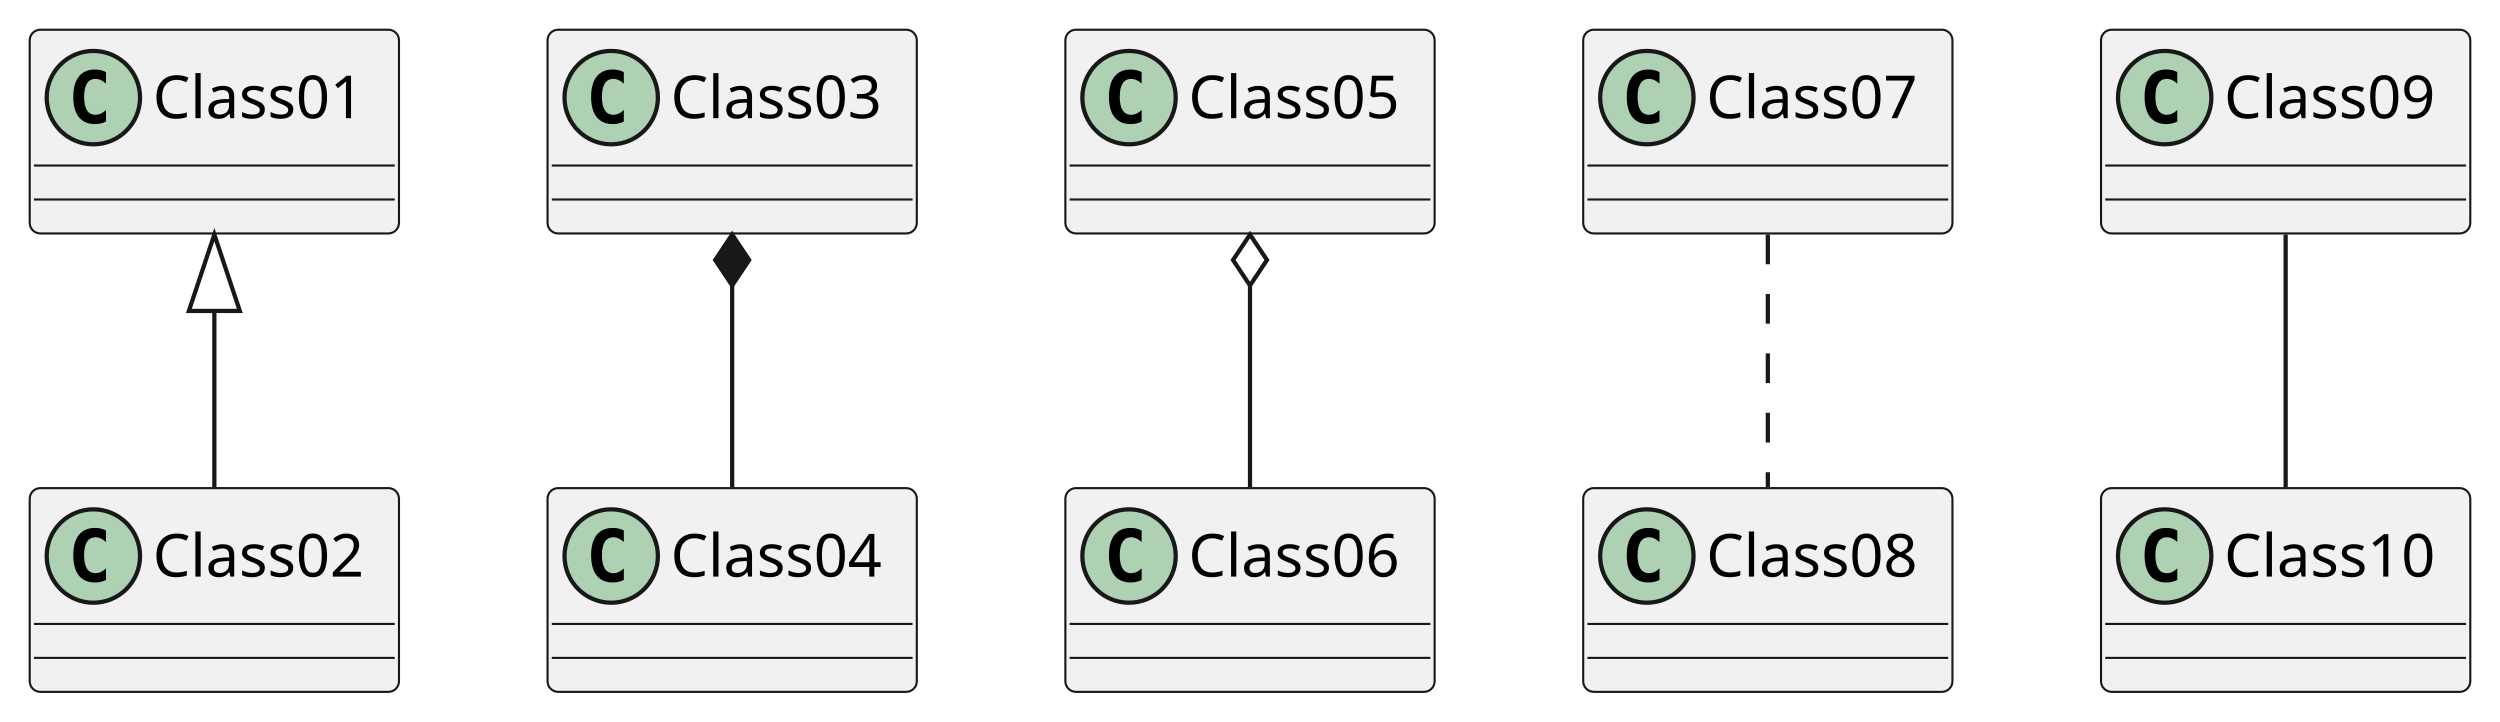
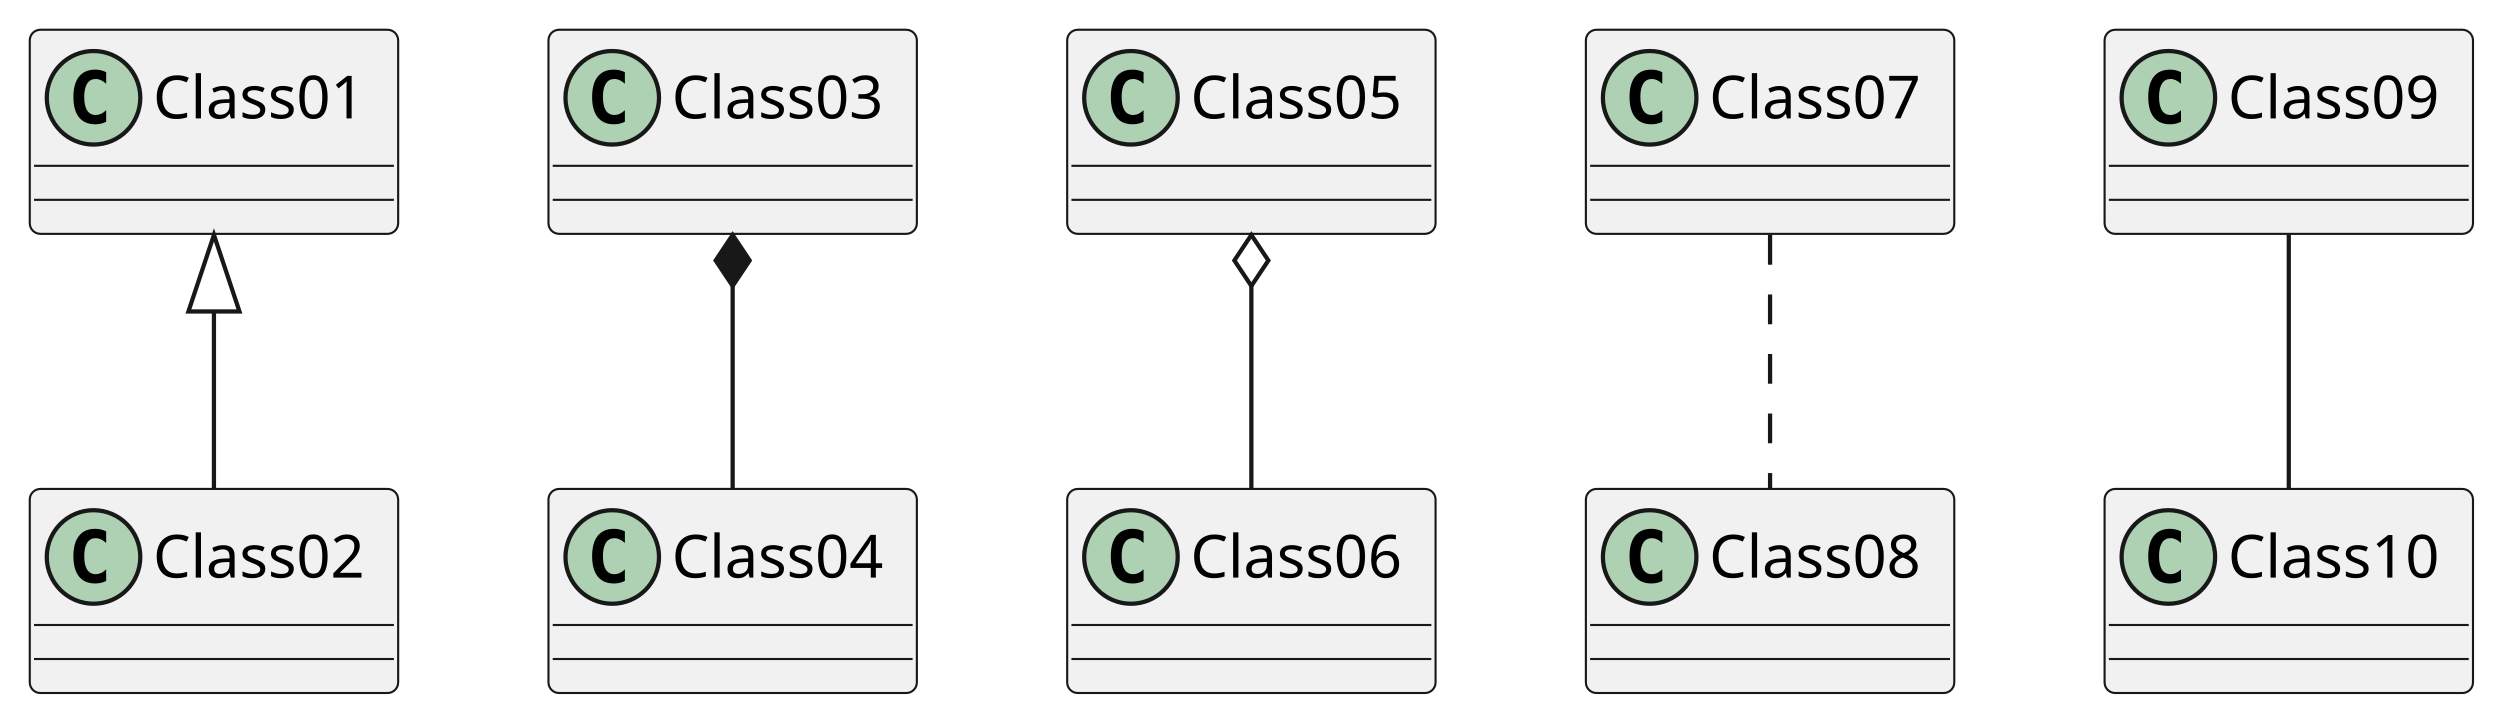
- <svg xmlns="http://www.w3.org/2000/svg" contentStyleType="text/css" height="170px" preserveAspectRatio="none" style="width:589px;height:170px;background:#FFFFFF;" version="1.1" viewBox="0 0 589 170" width="589px" zoomAndPan="magnify">
+ <svg xmlns="http://www.w3.org/2000/svg" contentStyleType="text/css" data-diagram-type="CLASS" height="170px" preserveAspectRatio="none" style="width:588px;height:170px;background:#FFFFFF;" version="1.1" viewBox="0 0 588 170" width="588px" zoomAndPan="magnify">
  <defs />
  <g>
-     <g id="elem_Class01">
-       <rect fill="#F1F1F1" height="48" id="Class01" rx="2.5" ry="2.5" style="stroke:#181818;stroke-width:0.5;" width="87" x="7" y="7" />
-       <ellipse cx="22" cy="23" fill="#ADD1B2" rx="11" ry="11" style="stroke:#181818;stroke-width:1.0;" />
+     <g class="entity" data-entity="Class01" data-source-line="1" data-uid="ent0002" id="entity_Class01">
+       <rect fill="#F1F1F1" height="48" rx="2.5" ry="2.5" style="stroke:#181818;stroke-width:0.5;" width="86.647" x="7" y="7" />
+       <ellipse cx="22" cy="23" fill="#ADD1B2" rx="11" ry="11" style="stroke:#181818;stroke-width:1;" />
      <path d="M24.969,28.641 Q24.391,28.938 23.75,29.078 Q23.109,29.234 22.406,29.234 Q19.906,29.234 18.578,27.594 Q17.266,25.938 17.266,22.812 Q17.266,19.688 18.578,18.031 Q19.906,16.375 22.406,16.375 Q23.109,16.375 23.75,16.531 Q24.406,16.688 24.969,16.984 L24.969,19.703 Q24.344,19.125 23.75,18.859 Q23.156,18.578 22.531,18.578 Q21.188,18.578 20.5,19.656 Q19.812,20.719 19.812,22.812 Q19.812,24.906 20.5,25.984 Q21.188,27.047 22.531,27.047 Q23.156,27.047 23.75,26.781 Q24.344,26.5 24.969,25.922 L24.969,28.641 Z " fill="#000000" />
-       <text fill="#000000" font-family="sans-serif" font-size="14" lengthAdjust="spacing" textLength="55" x="36" y="27.847">Class01</text>
-       <line style="stroke:#181818;stroke-width:0.5;" x1="8" x2="93" y1="39" y2="39" />
-       <line style="stroke:#181818;stroke-width:0.5;" x1="8" x2="93" y1="47" y2="47" />
+       <text fill="#000000" font-family="sans-serif" font-size="14" lengthAdjust="spacing" textLength="54.647" x="36" y="27.847">Class01</text>
+       <line style="stroke:#181818;stroke-width:0.5;" x1="8" x2="92.647" y1="39" y2="39" />
+       <line style="stroke:#181818;stroke-width:0.5;" x1="8" x2="92.647" y1="47" y2="47" />
    </g>
-     <g id="elem_Class02">
-       <rect fill="#F1F1F1" height="48" id="Class02" rx="2.5" ry="2.5" style="stroke:#181818;stroke-width:0.5;" width="87" x="7" y="115" />
-       <ellipse cx="22" cy="131" fill="#ADD1B2" rx="11" ry="11" style="stroke:#181818;stroke-width:1.0;" />
+     <g class="entity" data-entity="Class02" data-source-line="1" data-uid="ent0003" id="entity_Class02">
+       <rect fill="#F1F1F1" height="48" rx="2.5" ry="2.5" style="stroke:#181818;stroke-width:0.5;" width="86.647" x="7" y="115" />
+       <ellipse cx="22" cy="131" fill="#ADD1B2" rx="11" ry="11" style="stroke:#181818;stroke-width:1;" />
      <path d="M24.969,136.641 Q24.391,136.938 23.75,137.078 Q23.109,137.234 22.406,137.234 Q19.906,137.234 18.578,135.594 Q17.266,133.938 17.266,130.812 Q17.266,127.688 18.578,126.031 Q19.906,124.375 22.406,124.375 Q23.109,124.375 23.75,124.531 Q24.406,124.688 24.969,124.984 L24.969,127.703 Q24.344,127.125 23.75,126.859 Q23.156,126.578 22.531,126.578 Q21.188,126.578 20.5,127.656 Q19.812,128.719 19.812,130.812 Q19.812,132.906 20.5,133.984 Q21.188,135.047 22.531,135.047 Q23.156,135.047 23.75,134.781 Q24.344,134.5 24.969,133.922 L24.969,136.641 Z " fill="#000000" />
-       <text fill="#000000" font-family="sans-serif" font-size="14" lengthAdjust="spacing" textLength="55" x="36" y="135.847">Class02</text>
-       <line style="stroke:#181818;stroke-width:0.5;" x1="8" x2="93" y1="147" y2="147" />
-       <line style="stroke:#181818;stroke-width:0.5;" x1="8" x2="93" y1="155" y2="155" />
+       <text fill="#000000" font-family="sans-serif" font-size="14" lengthAdjust="spacing" textLength="54.647" x="36" y="135.847">Class02</text>
+       <line style="stroke:#181818;stroke-width:0.5;" x1="8" x2="92.647" y1="147" y2="147" />
+       <line style="stroke:#181818;stroke-width:0.5;" x1="8" x2="92.647" y1="155" y2="155" />
    </g>
-     <g id="elem_Class03">
-       <rect fill="#F1F1F1" height="48" id="Class03" rx="2.5" ry="2.5" style="stroke:#181818;stroke-width:0.5;" width="87" x="129" y="7" />
-       <ellipse cx="144" cy="23" fill="#ADD1B2" rx="11" ry="11" style="stroke:#181818;stroke-width:1.0;" />
+     <g class="entity" data-entity="Class03" data-source-line="2" data-uid="ent0005" id="entity_Class03">
+       <rect fill="#F1F1F1" height="48" rx="2.5" ry="2.5" style="stroke:#181818;stroke-width:0.5;" width="86.647" x="129" y="7" />
+       <ellipse cx="144" cy="23" fill="#ADD1B2" rx="11" ry="11" style="stroke:#181818;stroke-width:1;" />
      <path d="M146.969,28.641 Q146.391,28.938 145.75,29.078 Q145.109,29.234 144.406,29.234 Q141.906,29.234 140.578,27.594 Q139.266,25.938 139.266,22.812 Q139.266,19.688 140.578,18.031 Q141.906,16.375 144.406,16.375 Q145.109,16.375 145.75,16.531 Q146.406,16.688 146.969,16.984 L146.969,19.703 Q146.344,19.125 145.75,18.859 Q145.156,18.578 144.531,18.578 Q143.188,18.578 142.5,19.656 Q141.812,20.719 141.812,22.812 Q141.812,24.906 142.5,25.984 Q143.188,27.047 144.531,27.047 Q145.156,27.047 145.75,26.781 Q146.344,26.5 146.969,25.922 L146.969,28.641 Z " fill="#000000" />
-       <text fill="#000000" font-family="sans-serif" font-size="14" lengthAdjust="spacing" textLength="55" x="158" y="27.847">Class03</text>
-       <line style="stroke:#181818;stroke-width:0.5;" x1="130" x2="215" y1="39" y2="39" />
-       <line style="stroke:#181818;stroke-width:0.5;" x1="130" x2="215" y1="47" y2="47" />
+       <text fill="#000000" font-family="sans-serif" font-size="14" lengthAdjust="spacing" textLength="54.647" x="158" y="27.847">Class03</text>
+       <line style="stroke:#181818;stroke-width:0.5;" x1="130" x2="214.647" y1="39" y2="39" />
+       <line style="stroke:#181818;stroke-width:0.5;" x1="130" x2="214.647" y1="47" y2="47" />
    </g>
-     <g id="elem_Class04">
-       <rect fill="#F1F1F1" height="48" id="Class04" rx="2.5" ry="2.5" style="stroke:#181818;stroke-width:0.5;" width="87" x="129" y="115" />
-       <ellipse cx="144" cy="131" fill="#ADD1B2" rx="11" ry="11" style="stroke:#181818;stroke-width:1.0;" />
+     <g class="entity" data-entity="Class04" data-source-line="2" data-uid="ent0006" id="entity_Class04">
+       <rect fill="#F1F1F1" height="48" rx="2.5" ry="2.5" style="stroke:#181818;stroke-width:0.5;" width="86.647" x="129" y="115" />
+       <ellipse cx="144" cy="131" fill="#ADD1B2" rx="11" ry="11" style="stroke:#181818;stroke-width:1;" />
      <path d="M146.969,136.641 Q146.391,136.938 145.75,137.078 Q145.109,137.234 144.406,137.234 Q141.906,137.234 140.578,135.594 Q139.266,133.938 139.266,130.812 Q139.266,127.688 140.578,126.031 Q141.906,124.375 144.406,124.375 Q145.109,124.375 145.75,124.531 Q146.406,124.688 146.969,124.984 L146.969,127.703 Q146.344,127.125 145.75,126.859 Q145.156,126.578 144.531,126.578 Q143.188,126.578 142.5,127.656 Q141.812,128.719 141.812,130.812 Q141.812,132.906 142.5,133.984 Q143.188,135.047 144.531,135.047 Q145.156,135.047 145.75,134.781 Q146.344,134.5 146.969,133.922 L146.969,136.641 Z " fill="#000000" />
-       <text fill="#000000" font-family="sans-serif" font-size="14" lengthAdjust="spacing" textLength="55" x="158" y="135.847">Class04</text>
-       <line style="stroke:#181818;stroke-width:0.5;" x1="130" x2="215" y1="147" y2="147" />
-       <line style="stroke:#181818;stroke-width:0.5;" x1="130" x2="215" y1="155" y2="155" />
+       <text fill="#000000" font-family="sans-serif" font-size="14" lengthAdjust="spacing" textLength="54.647" x="158" y="135.847">Class04</text>
+       <line style="stroke:#181818;stroke-width:0.5;" x1="130" x2="214.647" y1="147" y2="147" />
+       <line style="stroke:#181818;stroke-width:0.5;" x1="130" x2="214.647" y1="155" y2="155" />
    </g>
-     <g id="elem_Class05">
-       <rect fill="#F1F1F1" height="48" id="Class05" rx="2.5" ry="2.5" style="stroke:#181818;stroke-width:0.5;" width="87" x="251" y="7" />
-       <ellipse cx="266" cy="23" fill="#ADD1B2" rx="11" ry="11" style="stroke:#181818;stroke-width:1.0;" />
+     <g class="entity" data-entity="Class05" data-source-line="3" data-uid="ent0008" id="entity_Class05">
+       <rect fill="#F1F1F1" height="48" rx="2.5" ry="2.5" style="stroke:#181818;stroke-width:0.5;" width="86.647" x="251" y="7" />
+       <ellipse cx="266" cy="23" fill="#ADD1B2" rx="11" ry="11" style="stroke:#181818;stroke-width:1;" />
      <path d="M268.969,28.641 Q268.391,28.938 267.75,29.078 Q267.109,29.234 266.406,29.234 Q263.906,29.234 262.578,27.594 Q261.266,25.938 261.266,22.812 Q261.266,19.688 262.578,18.031 Q263.906,16.375 266.406,16.375 Q267.109,16.375 267.75,16.531 Q268.406,16.688 268.969,16.984 L268.969,19.703 Q268.344,19.125 267.75,18.859 Q267.156,18.578 266.531,18.578 Q265.188,18.578 264.5,19.656 Q263.812,20.719 263.812,22.812 Q263.812,24.906 264.5,25.984 Q265.188,27.047 266.531,27.047 Q267.156,27.047 267.75,26.781 Q268.344,26.5 268.969,25.922 L268.969,28.641 Z " fill="#000000" />
-       <text fill="#000000" font-family="sans-serif" font-size="14" lengthAdjust="spacing" textLength="55" x="280" y="27.847">Class05</text>
-       <line style="stroke:#181818;stroke-width:0.5;" x1="252" x2="337" y1="39" y2="39" />
-       <line style="stroke:#181818;stroke-width:0.5;" x1="252" x2="337" y1="47" y2="47" />
+       <text fill="#000000" font-family="sans-serif" font-size="14" lengthAdjust="spacing" textLength="54.647" x="280" y="27.847">Class05</text>
+       <line style="stroke:#181818;stroke-width:0.5;" x1="252" x2="336.647" y1="39" y2="39" />
+       <line style="stroke:#181818;stroke-width:0.5;" x1="252" x2="336.647" y1="47" y2="47" />
    </g>
-     <g id="elem_Class06">
-       <rect fill="#F1F1F1" height="48" id="Class06" rx="2.5" ry="2.5" style="stroke:#181818;stroke-width:0.5;" width="87" x="251" y="115" />
-       <ellipse cx="266" cy="131" fill="#ADD1B2" rx="11" ry="11" style="stroke:#181818;stroke-width:1.0;" />
+     <g class="entity" data-entity="Class06" data-source-line="3" data-uid="ent0009" id="entity_Class06">
+       <rect fill="#F1F1F1" height="48" rx="2.5" ry="2.5" style="stroke:#181818;stroke-width:0.5;" width="86.647" x="251" y="115" />
+       <ellipse cx="266" cy="131" fill="#ADD1B2" rx="11" ry="11" style="stroke:#181818;stroke-width:1;" />
      <path d="M268.969,136.641 Q268.391,136.938 267.75,137.078 Q267.109,137.234 266.406,137.234 Q263.906,137.234 262.578,135.594 Q261.266,133.938 261.266,130.812 Q261.266,127.688 262.578,126.031 Q263.906,124.375 266.406,124.375 Q267.109,124.375 267.75,124.531 Q268.406,124.688 268.969,124.984 L268.969,127.703 Q268.344,127.125 267.75,126.859 Q267.156,126.578 266.531,126.578 Q265.188,126.578 264.5,127.656 Q263.812,128.719 263.812,130.812 Q263.812,132.906 264.5,133.984 Q265.188,135.047 266.531,135.047 Q267.156,135.047 267.75,134.781 Q268.344,134.5 268.969,133.922 L268.969,136.641 Z " fill="#000000" />
-       <text fill="#000000" font-family="sans-serif" font-size="14" lengthAdjust="spacing" textLength="55" x="280" y="135.847">Class06</text>
-       <line style="stroke:#181818;stroke-width:0.5;" x1="252" x2="337" y1="147" y2="147" />
-       <line style="stroke:#181818;stroke-width:0.5;" x1="252" x2="337" y1="155" y2="155" />
+       <text fill="#000000" font-family="sans-serif" font-size="14" lengthAdjust="spacing" textLength="54.647" x="280" y="135.847">Class06</text>
+       <line style="stroke:#181818;stroke-width:0.5;" x1="252" x2="336.647" y1="147" y2="147" />
+       <line style="stroke:#181818;stroke-width:0.5;" x1="252" x2="336.647" y1="155" y2="155" />
    </g>
-     <g id="elem_Class07">
-       <rect fill="#F1F1F1" height="48" id="Class07" rx="2.5" ry="2.5" style="stroke:#181818;stroke-width:0.5;" width="87" x="373" y="7" />
-       <ellipse cx="388" cy="23" fill="#ADD1B2" rx="11" ry="11" style="stroke:#181818;stroke-width:1.0;" />
+     <g class="entity" data-entity="Class07" data-source-line="4" data-uid="ent0011" id="entity_Class07">
+       <rect fill="#F1F1F1" height="48" rx="2.5" ry="2.5" style="stroke:#181818;stroke-width:0.5;" width="86.647" x="373" y="7" />
+       <ellipse cx="388" cy="23" fill="#ADD1B2" rx="11" ry="11" style="stroke:#181818;stroke-width:1;" />
      <path d="M390.969,28.641 Q390.391,28.938 389.75,29.078 Q389.109,29.234 388.406,29.234 Q385.906,29.234 384.578,27.594 Q383.266,25.938 383.266,22.812 Q383.266,19.688 384.578,18.031 Q385.906,16.375 388.406,16.375 Q389.109,16.375 389.75,16.531 Q390.406,16.688 390.969,16.984 L390.969,19.703 Q390.344,19.125 389.75,18.859 Q389.156,18.578 388.531,18.578 Q387.188,18.578 386.5,19.656 Q385.812,20.719 385.812,22.812 Q385.812,24.906 386.5,25.984 Q387.188,27.047 388.531,27.047 Q389.156,27.047 389.75,26.781 Q390.344,26.5 390.969,25.922 L390.969,28.641 Z " fill="#000000" />
-       <text fill="#000000" font-family="sans-serif" font-size="14" lengthAdjust="spacing" textLength="55" x="402" y="27.847">Class07</text>
-       <line style="stroke:#181818;stroke-width:0.5;" x1="374" x2="459" y1="39" y2="39" />
-       <line style="stroke:#181818;stroke-width:0.5;" x1="374" x2="459" y1="47" y2="47" />
+       <text fill="#000000" font-family="sans-serif" font-size="14" lengthAdjust="spacing" textLength="54.647" x="402" y="27.847">Class07</text>
+       <line style="stroke:#181818;stroke-width:0.5;" x1="374" x2="458.647" y1="39" y2="39" />
+       <line style="stroke:#181818;stroke-width:0.5;" x1="374" x2="458.647" y1="47" y2="47" />
    </g>
-     <g id="elem_Class08">
-       <rect fill="#F1F1F1" height="48" id="Class08" rx="2.5" ry="2.5" style="stroke:#181818;stroke-width:0.5;" width="87" x="373" y="115" />
-       <ellipse cx="388" cy="131" fill="#ADD1B2" rx="11" ry="11" style="stroke:#181818;stroke-width:1.0;" />
+     <g class="entity" data-entity="Class08" data-source-line="4" data-uid="ent0012" id="entity_Class08">
+       <rect fill="#F1F1F1" height="48" rx="2.5" ry="2.5" style="stroke:#181818;stroke-width:0.5;" width="86.647" x="373" y="115" />
+       <ellipse cx="388" cy="131" fill="#ADD1B2" rx="11" ry="11" style="stroke:#181818;stroke-width:1;" />
      <path d="M390.969,136.641 Q390.391,136.938 389.75,137.078 Q389.109,137.234 388.406,137.234 Q385.906,137.234 384.578,135.594 Q383.266,133.938 383.266,130.812 Q383.266,127.688 384.578,126.031 Q385.906,124.375 388.406,124.375 Q389.109,124.375 389.75,124.531 Q390.406,124.688 390.969,124.984 L390.969,127.703 Q390.344,127.125 389.75,126.859 Q389.156,126.578 388.531,126.578 Q387.188,126.578 386.5,127.656 Q385.812,128.719 385.812,130.812 Q385.812,132.906 386.5,133.984 Q387.188,135.047 388.531,135.047 Q389.156,135.047 389.75,134.781 Q390.344,134.5 390.969,133.922 L390.969,136.641 Z " fill="#000000" />
-       <text fill="#000000" font-family="sans-serif" font-size="14" lengthAdjust="spacing" textLength="55" x="402" y="135.847">Class08</text>
-       <line style="stroke:#181818;stroke-width:0.5;" x1="374" x2="459" y1="147" y2="147" />
-       <line style="stroke:#181818;stroke-width:0.5;" x1="374" x2="459" y1="155" y2="155" />
+       <text fill="#000000" font-family="sans-serif" font-size="14" lengthAdjust="spacing" textLength="54.647" x="402" y="135.847">Class08</text>
+       <line style="stroke:#181818;stroke-width:0.5;" x1="374" x2="458.647" y1="147" y2="147" />
+       <line style="stroke:#181818;stroke-width:0.5;" x1="374" x2="458.647" y1="155" y2="155" />
    </g>
-     <g id="elem_Class09">
-       <rect fill="#F1F1F1" height="48" id="Class09" rx="2.5" ry="2.5" style="stroke:#181818;stroke-width:0.5;" width="87" x="495" y="7" />
-       <ellipse cx="510" cy="23" fill="#ADD1B2" rx="11" ry="11" style="stroke:#181818;stroke-width:1.0;" />
+     <g class="entity" data-entity="Class09" data-source-line="5" data-uid="ent0014" id="entity_Class09">
+       <rect fill="#F1F1F1" height="48" rx="2.5" ry="2.5" style="stroke:#181818;stroke-width:0.5;" width="86.647" x="495" y="7" />
+       <ellipse cx="510" cy="23" fill="#ADD1B2" rx="11" ry="11" style="stroke:#181818;stroke-width:1;" />
      <path d="M512.969,28.641 Q512.391,28.938 511.75,29.078 Q511.109,29.234 510.406,29.234 Q507.906,29.234 506.578,27.594 Q505.266,25.938 505.266,22.812 Q505.266,19.688 506.578,18.031 Q507.906,16.375 510.406,16.375 Q511.109,16.375 511.75,16.531 Q512.406,16.688 512.969,16.984 L512.969,19.703 Q512.344,19.125 511.75,18.859 Q511.156,18.578 510.531,18.578 Q509.188,18.578 508.5,19.656 Q507.812,20.719 507.812,22.812 Q507.812,24.906 508.5,25.984 Q509.188,27.047 510.531,27.047 Q511.156,27.047 511.75,26.781 Q512.344,26.5 512.969,25.922 L512.969,28.641 Z " fill="#000000" />
-       <text fill="#000000" font-family="sans-serif" font-size="14" lengthAdjust="spacing" textLength="55" x="524" y="27.847">Class09</text>
-       <line style="stroke:#181818;stroke-width:0.5;" x1="496" x2="581" y1="39" y2="39" />
-       <line style="stroke:#181818;stroke-width:0.5;" x1="496" x2="581" y1="47" y2="47" />
+       <text fill="#000000" font-family="sans-serif" font-size="14" lengthAdjust="spacing" textLength="54.647" x="524" y="27.847">Class09</text>
+       <line style="stroke:#181818;stroke-width:0.5;" x1="496" x2="580.646" y1="39" y2="39" />
+       <line style="stroke:#181818;stroke-width:0.5;" x1="496" x2="580.646" y1="47" y2="47" />
    </g>
-     <g id="elem_Class10">
-       <rect fill="#F1F1F1" height="48" id="Class10" rx="2.5" ry="2.5" style="stroke:#181818;stroke-width:0.5;" width="87" x="495" y="115" />
-       <ellipse cx="510" cy="131" fill="#ADD1B2" rx="11" ry="11" style="stroke:#181818;stroke-width:1.0;" />
+     <g class="entity" data-entity="Class10" data-source-line="5" data-uid="ent0015" id="entity_Class10">
+       <rect fill="#F1F1F1" height="48" rx="2.5" ry="2.5" style="stroke:#181818;stroke-width:0.5;" width="86.647" x="495" y="115" />
+       <ellipse cx="510" cy="131" fill="#ADD1B2" rx="11" ry="11" style="stroke:#181818;stroke-width:1;" />
      <path d="M512.969,136.641 Q512.391,136.938 511.75,137.078 Q511.109,137.234 510.406,137.234 Q507.906,137.234 506.578,135.594 Q505.266,133.938 505.266,130.812 Q505.266,127.688 506.578,126.031 Q507.906,124.375 510.406,124.375 Q511.109,124.375 511.75,124.531 Q512.406,124.688 512.969,124.984 L512.969,127.703 Q512.344,127.125 511.75,126.859 Q511.156,126.578 510.531,126.578 Q509.188,126.578 508.5,127.656 Q507.812,128.719 507.812,130.812 Q507.812,132.906 508.5,133.984 Q509.188,135.047 510.531,135.047 Q511.156,135.047 511.75,134.781 Q512.344,134.5 512.969,133.922 L512.969,136.641 Z " fill="#000000" />
-       <text fill="#000000" font-family="sans-serif" font-size="14" lengthAdjust="spacing" textLength="55" x="524" y="135.847">Class10</text>
-       <line style="stroke:#181818;stroke-width:0.5;" x1="496" x2="581" y1="147" y2="147" />
-       <line style="stroke:#181818;stroke-width:0.5;" x1="496" x2="581" y1="155" y2="155" />
+       <text fill="#000000" font-family="sans-serif" font-size="14" lengthAdjust="spacing" textLength="54.647" x="524" y="135.847">Class10</text>
+       <line style="stroke:#181818;stroke-width:0.5;" x1="496" x2="580.646" y1="147" y2="147" />
+       <line style="stroke:#181818;stroke-width:0.5;" x1="496" x2="580.646" y1="155" y2="155" />
    </g>
-     <g id="link_Class01_Class02">
-       <path codeLine="1" d="M50.5,73.26 C50.5,90.94 50.5,97.13 50.5,114.79 " fill="none" id="Class01-backto-Class02" style="stroke:#181818;stroke-width:1.0;" />
-       <polygon fill="none" points="50.5,55.26,44.5,73.26,56.5,73.26,50.5,55.26" style="stroke:#181818;stroke-width:1.0;" />
+     <g class="link" data-entity-1="Class01" data-entity-2="Class02" data-source-line="1" data-uid="lnk4" id="link_Class01_Class02">
+       <path codeLine="1" d="M50.32,73.26 C50.32,90.94 50.32,97.13 50.32,114.79" fill="none" id="Class01-backto-Class02" style="stroke:#181818;stroke-width:1;" />
+       <polygon fill="none" points="50.32,55.26,44.32,73.26,56.32,73.26,50.32,55.26" style="stroke:#181818;stroke-width:1;" />
    </g>
-     <g id="link_Class03_Class04">
-       <path codeLine="2" d="M172.5,67.26 C172.5,84.94 172.5,97.13 172.5,114.79 " fill="none" id="Class03-backto-Class04" style="stroke:#181818;stroke-width:1.0;" />
-       <polygon fill="#181818" points="172.5,55.26,168.5,61.26,172.5,67.26,176.5,61.26,172.5,55.26" style="stroke:#181818;stroke-width:1.0;" />
+     <g class="link" data-entity-1="Class03" data-entity-2="Class04" data-source-line="2" data-uid="lnk7" id="link_Class03_Class04">
+       <path codeLine="2" d="M172.32,67.26 C172.32,84.94 172.32,97.13 172.32,114.79" fill="none" id="Class03-backto-Class04" style="stroke:#181818;stroke-width:1;" />
+       <polygon fill="#181818" points="172.32,55.26,168.32,61.26,172.32,67.26,176.32,61.26,172.32,55.26" style="stroke:#181818;stroke-width:1;" />
    </g>
-     <g id="link_Class05_Class06">
-       <path codeLine="3" d="M294.5,67.26 C294.5,84.94 294.5,97.13 294.5,114.79 " fill="none" id="Class05-backto-Class06" style="stroke:#181818;stroke-width:1.0;" />
-       <polygon fill="none" points="294.5,55.26,290.5,61.26,294.5,67.26,298.5,61.26,294.5,55.26" style="stroke:#181818;stroke-width:1.0;" />
+     <g class="link" data-entity-1="Class05" data-entity-2="Class06" data-source-line="3" data-uid="lnk10" id="link_Class05_Class06">
+       <path codeLine="3" d="M294.32,67.26 C294.32,84.94 294.32,97.13 294.32,114.79" fill="none" id="Class05-backto-Class06" style="stroke:#181818;stroke-width:1;" />
+       <polygon fill="none" points="294.32,55.26,290.32,61.26,294.32,67.26,298.32,61.26,294.32,55.26" style="stroke:#181818;stroke-width:1;" />
    </g>
-     <g id="link_Class07_Class08">
-       <path codeLine="4" d="M416.5,55.26 C416.5,72.94 416.5,97.13 416.5,114.79 " fill="none" id="Class07-Class08" style="stroke:#181818;stroke-width:1.0;stroke-dasharray:7.0,7.0;" />
+     <g class="link" data-entity-1="Class07" data-entity-2="Class08" data-source-line="4" data-uid="lnk13" id="link_Class07_Class08">
+       <path codeLine="4" d="M416.32,55.26 C416.32,72.94 416.32,97.13 416.32,114.79" fill="none" id="Class07-Class08" style="stroke:#181818;stroke-width:1;stroke-dasharray:7.0,7.0;" />
    </g>
-     <g id="link_Class09_Class10">
-       <path codeLine="5" d="M538.5,55.26 C538.5,72.94 538.5,97.13 538.5,114.79 " fill="none" id="Class09-Class10" style="stroke:#181818;stroke-width:1.0;" />
+     <g class="link" data-entity-1="Class09" data-entity-2="Class10" data-source-line="5" data-uid="lnk16" id="link_Class09_Class10">
+       <path codeLine="5" d="M538.32,55.26 C538.32,72.94 538.32,97.13 538.32,114.79" fill="none" id="Class09-Class10" style="stroke:#181818;stroke-width:1;" />
    </g>
  </g>
</svg>
